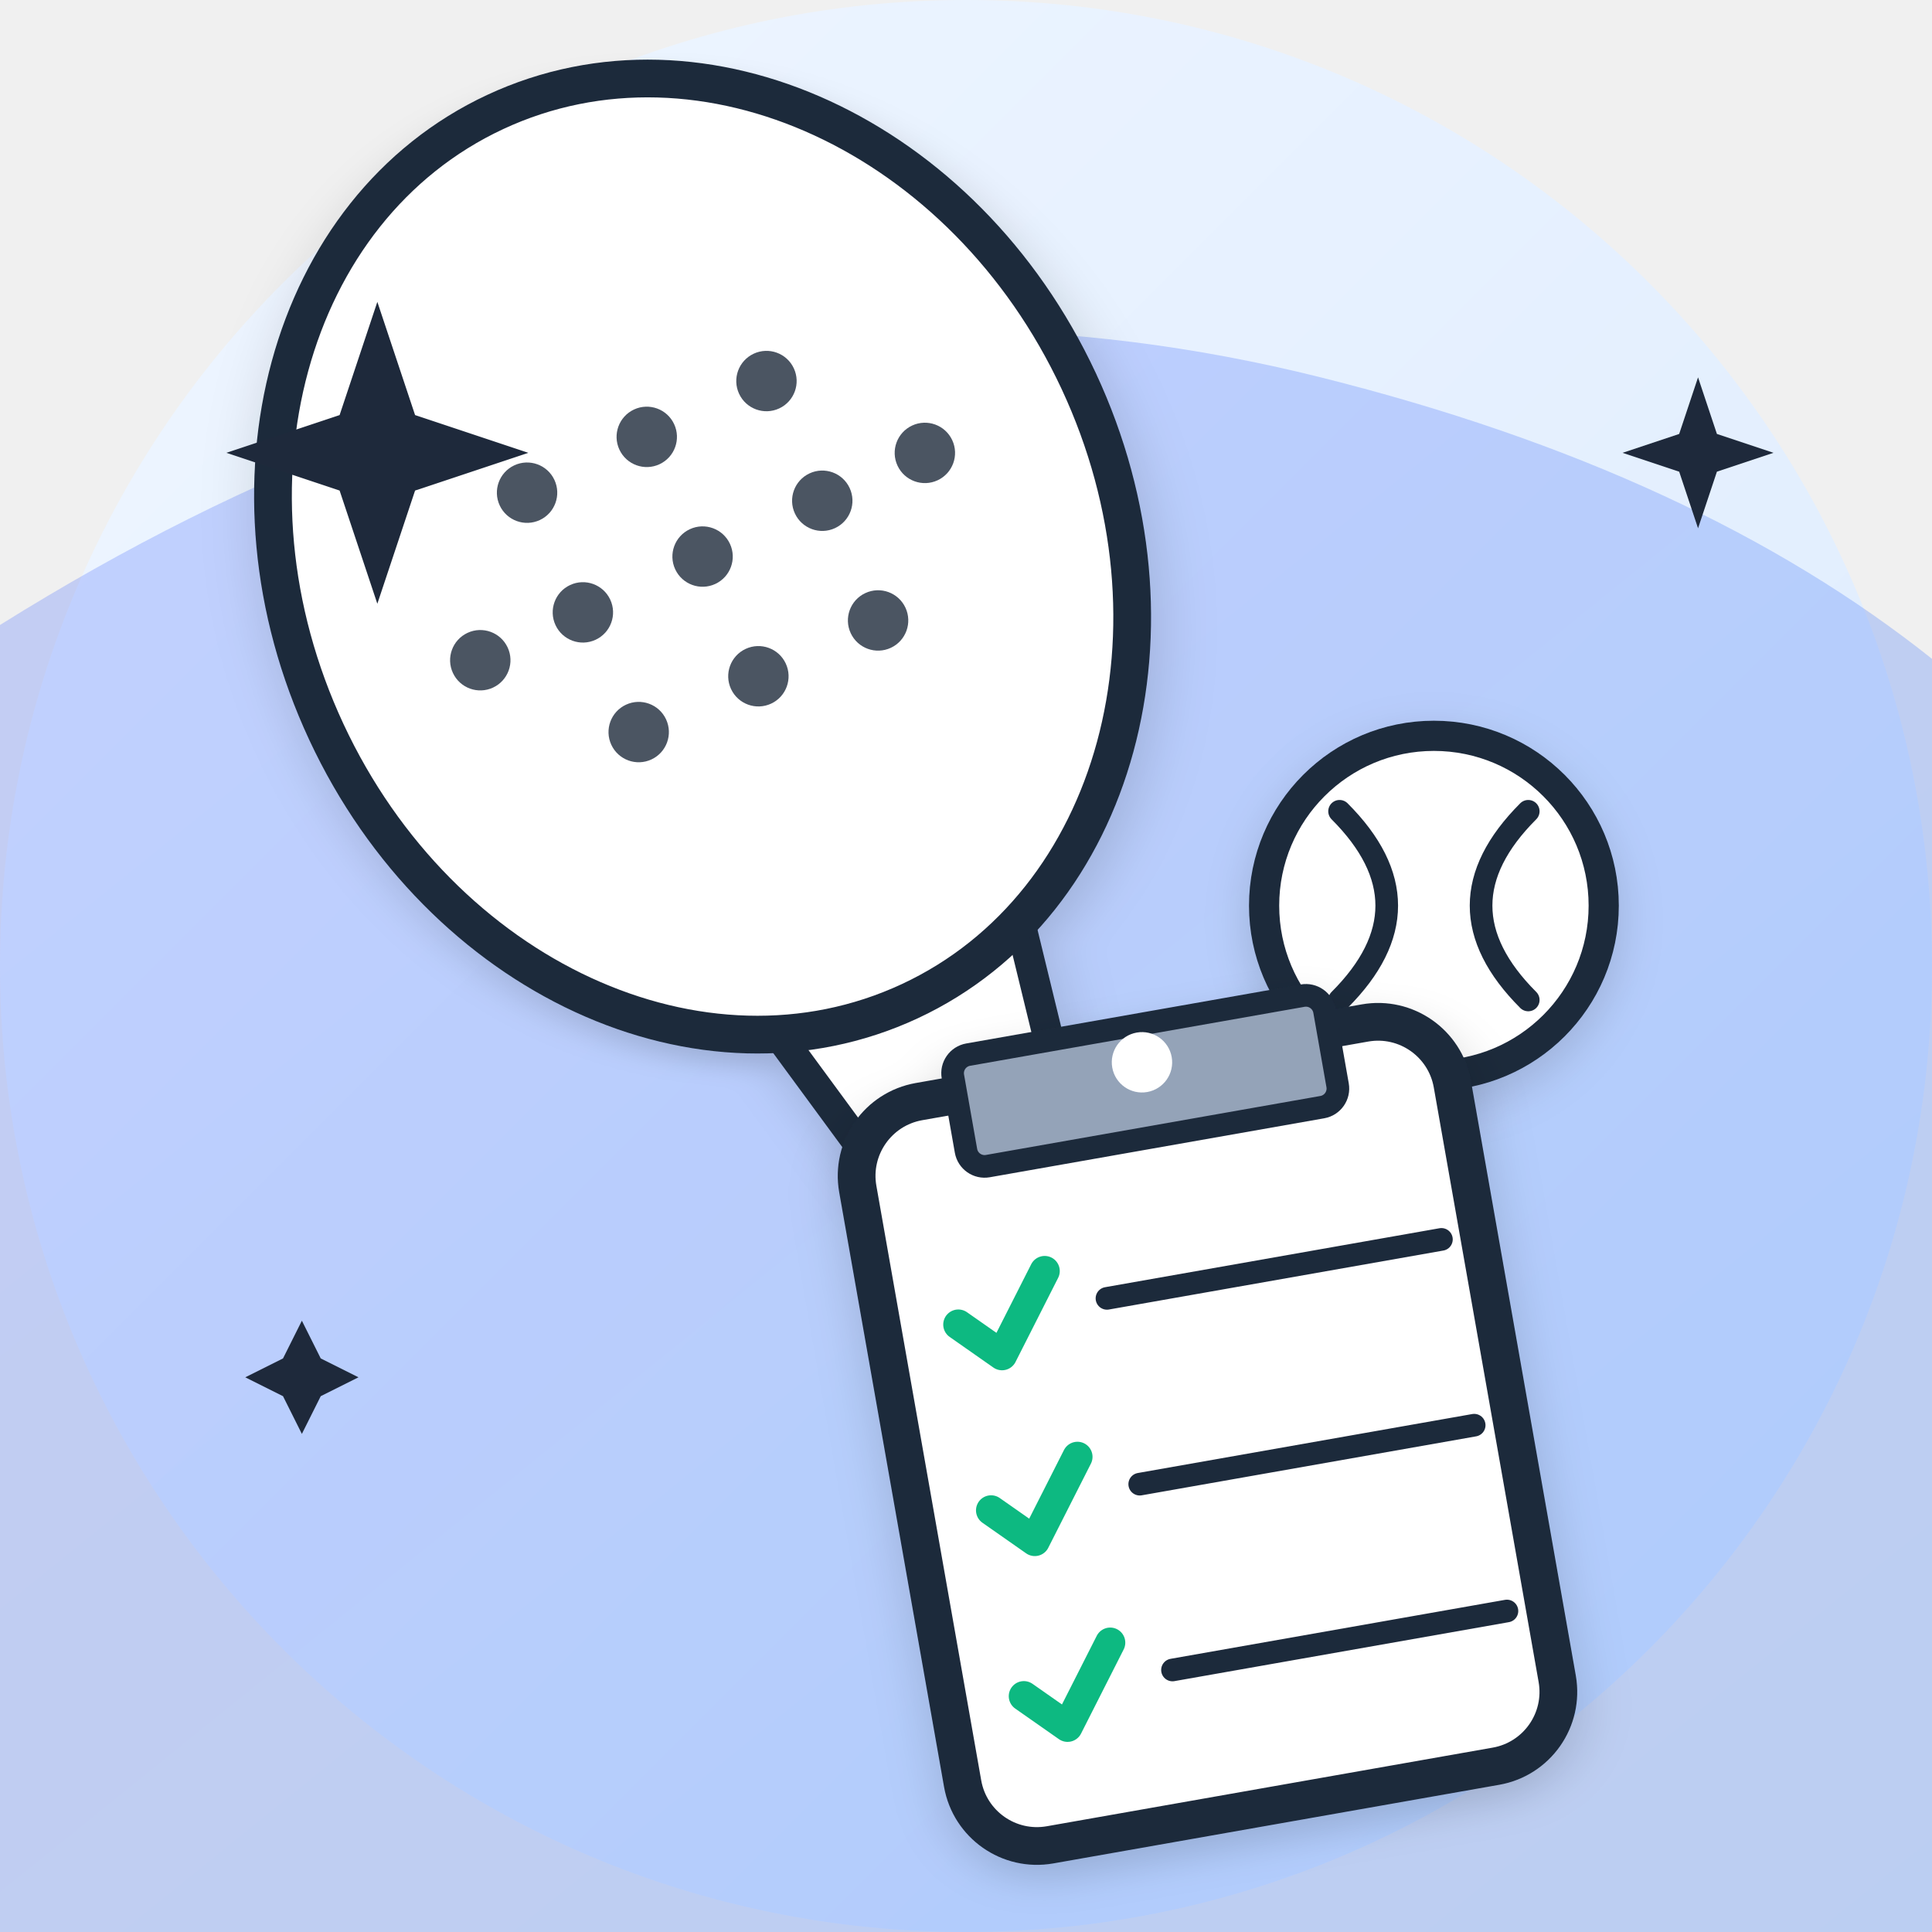
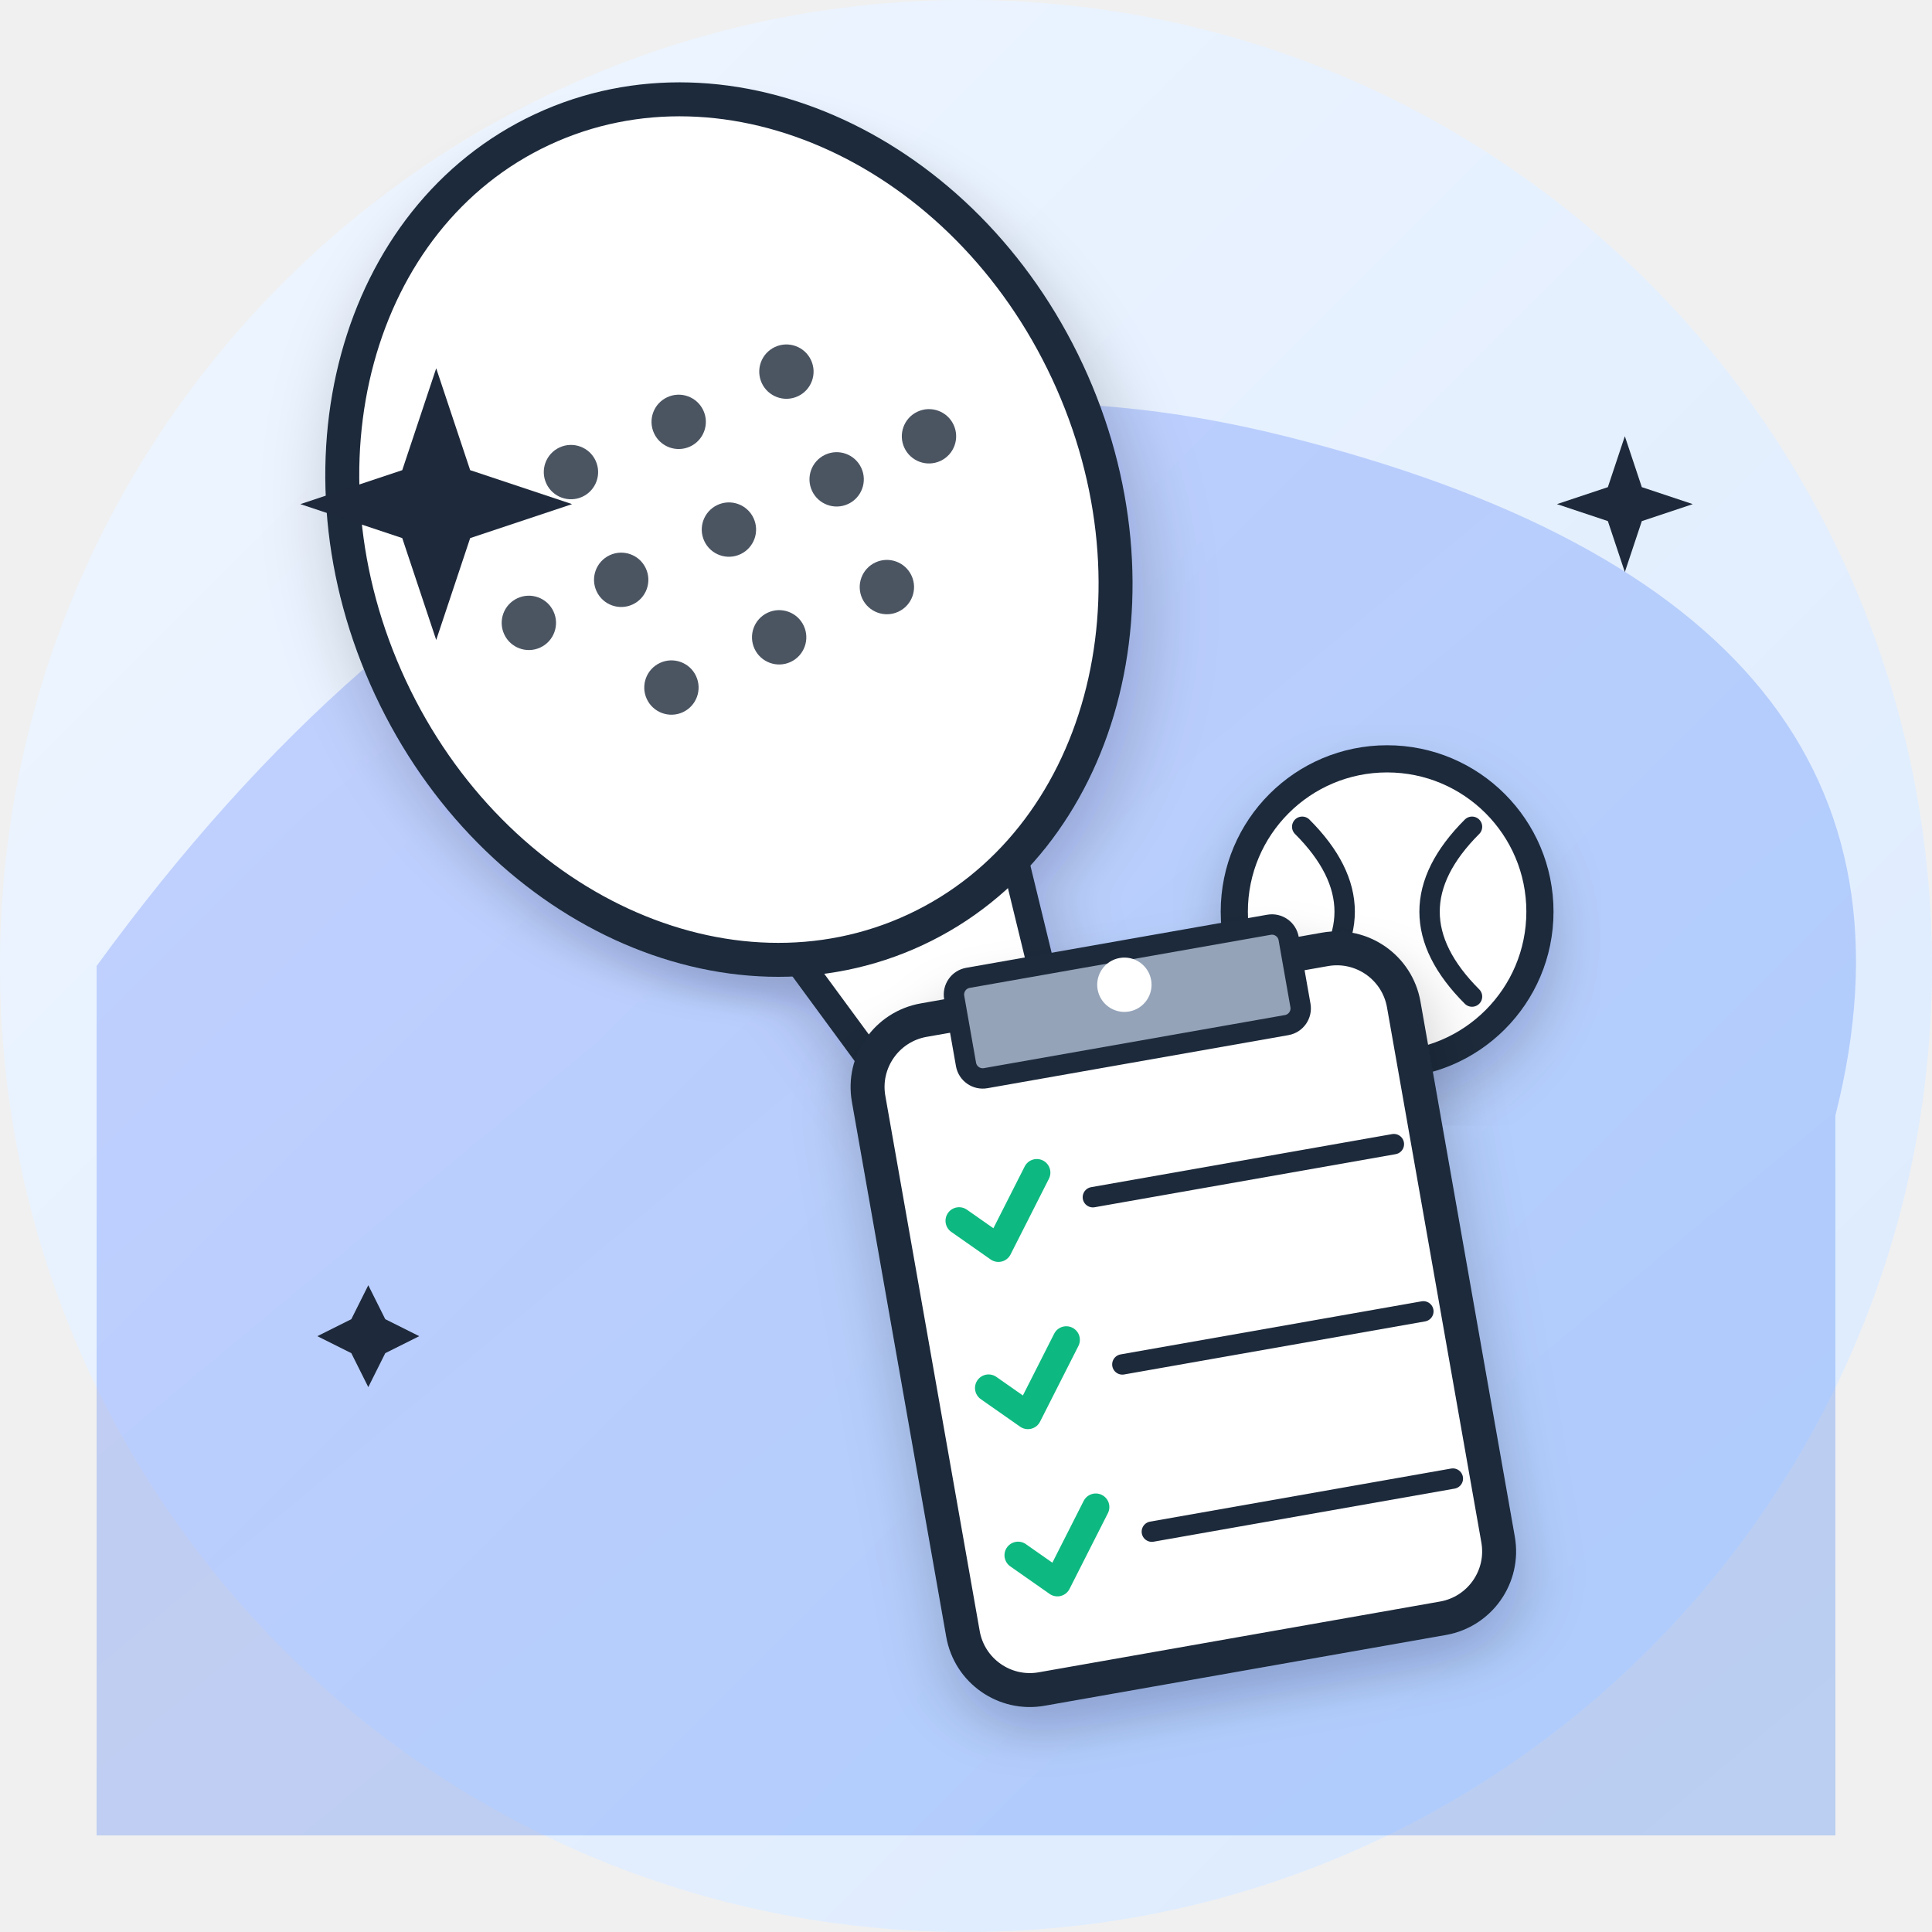
<svg xmlns="http://www.w3.org/2000/svg" viewBox="0 0 512 512">
  <defs>
-     <linearGradient id="bgGrad" x1="0%" y1="0%" x2="100%" y2="100%">
-       <stop offset="0%" style="stop-color:#eff6ff;stop-opacity:1" />
-       <stop offset="100%" style="stop-color:#dbeafe;stop-opacity:1" />
+     <linearGradient id="bg" x1="0" y1="0" x2="1" y2="1">
+       <stop offset="0" stop-color="#eff6ff" />
+       <stop offset="1" stop-color="#dbeafe" />
    </linearGradient>
-     <linearGradient id="swooshGrad" x1="0%" y1="0%" x2="100%" y2="100%">
-       <stop offset="0%" style="stop-color:#607AFB;stop-opacity:1" />
-       <stop offset="100%" style="stop-color:#3b82f6;stop-opacity:1" />
+     <linearGradient id="sw" x1="0" y1="0" x2="1" y2="1">
+       <stop offset="0" stop-color="#607AFB" />
+       <stop offset="1" stop-color="#3b82f6" />
    </linearGradient>
-     <filter id="shadow" x="-20%" y="-20%" width="140%" height="140%">
-       <feDropShadow dx="0" dy="4" stdDeviation="6" flood-color="#000" flood-opacity="0.15" />
+     <filter id="sh" x="-20%" y="-20%" width="140%" height="140%">
+       <feDropShadow dx="0" dy="8" stdDeviation="8" flood-color="#0f1323" flood-opacity="0.2" />
    </filter>
  </defs>
-   <circle cx="256" cy="256" r="256" fill="url(#bgGrad)" />
-   <path d="M-50 200 Q 150 50 350 100 T 600 300 V 600 H -50 Z" fill="url(#swooshGrad)" opacity="0.3" />
-   <g transform="translate(220, 220) rotate(-25)" filter="url(#shadow)">
-     <rect x="-25" y="120" width="50" height="140" rx="10" fill="#1e293b" />
-     <path d="M-25 140 L25 140" stroke="#334155" stroke-width="4" />
-     <path d="M-25 160 L25 160" stroke="#334155" stroke-width="4" />
-     <path d="M-25 180 L25 180" stroke="#334155" stroke-width="4" />
-     <path d="M-25 200 L25 200" stroke="#334155" stroke-width="4" />
-     <path d="M-20 120 L-40 20 L40 20 L20 120 Z" fill="#ffffff" stroke="#1e293b" stroke-width="8" stroke-linejoin="round" />
-     <ellipse cx="0" cy="-80" rx="110" ry="130" fill="#ffffff" stroke="#1e293b" stroke-width="10" />
-     <g fill="#1e293b" opacity="0.8">
-       <circle cx="0" cy="-80" r="8" />
-       <circle cx="35" cy="-80" r="8" />
-       <circle cx="-35" cy="-80" r="8" />
-       <circle cx="0" cy="-45" r="8" />
-       <circle cx="0" cy="-115" r="8" />
-       <circle cx="35" cy="-45" r="8" />
-       <circle cx="-35" cy="-45" r="8" />
-       <circle cx="35" cy="-115" r="8" />
-       <circle cx="-35" cy="-115" r="8" />
-       <circle cx="65" cy="-80" r="8" />
-       <circle cx="-65" cy="-80" r="8" />
+   <circle cx="256" cy="256" r="256" fill="url(#bg)" />
+   <g transform="translate(25.6, 25.6) scale(0.9)">
+     <path d="M0 256 Q 150 50 350 100 T 512 300 V 512 H 0 Z" fill="url(#sw)" opacity="0.3" />
+     <g transform="translate(220, 200) rotate(-25)" filter="url(#sh)">
+       <rect x="-25" y="120" width="50" height="140" rx="10" fill="#1e293b" />
+       <path d="M-25 140 H25 M-25 160 H25 M-25 180 H25 M-25 200 H25" stroke="#334155" stroke-width="4" />
+       <path d="M-20 120 L-40 20 L40 20 L20 120 Z" fill="#ffffff" stroke="#1e293b" stroke-width="8" stroke-linejoin="round" />
+       <ellipse cx="0" cy="-80" rx="110" ry="130" fill="#ffffff" stroke="#1e293b" stroke-width="10" />
+       <g fill="#1e293b" opacity="0.8">
+         <circle cx="0" cy="-80" r="8" />
+         <circle cx="35" cy="-80" r="8" />
+         <circle cx="-35" cy="-80" r="8" />
+         <circle cx="0" cy="-45" r="8" />
+         <circle cx="0" cy="-115" r="8" />
+         <circle cx="35" cy="-45" r="8" />
+         <circle cx="-35" cy="-45" r="8" />
+         <circle cx="35" cy="-115" r="8" />
+         <circle cx="-35" cy="-115" r="8" />
+         <circle cx="65" cy="-80" r="8" />
+         <circle cx="-65" cy="-80" r="8" />
+       </g>
+     </g>
+     <g transform="translate(380, 240)" filter="url(#sh)">
+       <circle r="45" fill="#ffffff" stroke="#1e293b" stroke-width="8" />
+       <path d="M-25 -25 Q 0 0 -25 25 M25 -25 Q 0 0 25 25" fill="none" stroke="#1e293b" stroke-width="6" stroke-linecap="round" />
+     </g>
+     <g transform="translate(320, 360) rotate(-10)" filter="url(#sh)">
+       <rect x="-80" y="-100" width="160" height="200" rx="20" fill="#ffffff" stroke="#1e293b" stroke-width="10" />
+       <rect x="-50" y="-110" width="100" height="30" rx="5" fill="#94a3b8" stroke="#1e293b" stroke-width="6" />
+       <circle cx="0" cy="-100" r="8" fill="#ffffff" />
+       <g transform="translate(-50, -40)">
+         <path d="M-10 0 L0 10 L15 -10" fill="none" stroke="#10b981" stroke-width="8" stroke-linecap="round" stroke-linejoin="round" />
+         <line x1="30" y1="0" x2="120" y2="0" stroke="#1e293b" stroke-width="6" stroke-linecap="round" />
+         <path d="M-10 50 L0 60 L15 40" fill="none" stroke="#10b981" stroke-width="8" stroke-linecap="round" stroke-linejoin="round" />
+         <line x1="30" y1="50" x2="120" y2="50" stroke="#1e293b" stroke-width="6" stroke-linecap="round" />
+         <path d="M-10 100 L0 110 L15 90" fill="none" stroke="#10b981" stroke-width="8" stroke-linecap="round" stroke-linejoin="round" />
+         <line x1="30" y1="100" x2="120" y2="100" stroke="#1e293b" stroke-width="6" stroke-linecap="round" />
+       </g>
+     </g>
+     <g fill="#1e293b">
+       <path d="M100 80 L110 110 L140 120 L110 130 L100 160 L90 130 L60 120 L90 110 Z" />
+       <path d="M450 100 L455 115 L470 120 L455 125 L450 140 L445 125 L430 120 L445 115 Z" />
+       <path d="M80 350 L85 360 L95 365 L85 370 L80 380 L75 370 L65 365 L75 360 Z" />
    </g>
  </g>
-   <g transform="translate(380, 240)" filter="url(#shadow)">
-     <circle cx="0" cy="0" r="45" fill="#ffffff" stroke="#1e293b" stroke-width="8" />
-     <path d="M-25 -25 Q 0 0 -25 25" fill="none" stroke="#1e293b" stroke-width="6" stroke-linecap="round" />
-     <path d="M25 -25 Q 0 0 25 25" fill="none" stroke="#1e293b" stroke-width="6" stroke-linecap="round" />
-   </g>
-   <g transform="translate(320, 380) rotate(-10)" filter="url(#shadow)">
-     <rect x="-80" y="-100" width="160" height="200" rx="20" fill="#ffffff" stroke="#1e293b" stroke-width="10" />
-     <rect x="-50" y="-110" width="100" height="30" rx="5" fill="#94a3b8" stroke="#1e293b" stroke-width="6" />
-     <circle cx="0" cy="-100" r="8" fill="#ffffff" />
-     <g transform="translate(-50, -40)">
-       <path d="M-10 0 L0 10 L15 -10" fill="none" stroke="#10b981" stroke-width="8" stroke-linecap="round" stroke-linejoin="round" />
-       <line x1="30" y1="0" x2="120" y2="0" stroke="#1e293b" stroke-width="6" stroke-linecap="round" />
-       <path d="M-10 50 L0 60 L15 40" fill="none" stroke="#10b981" stroke-width="8" stroke-linecap="round" stroke-linejoin="round" />
-       <line x1="30" y1="50" x2="120" y2="50" stroke="#1e293b" stroke-width="6" stroke-linecap="round" />
-       <path d="M-10 100 L0 110 L15 90" fill="none" stroke="#10b981" stroke-width="8" stroke-linecap="round" stroke-linejoin="round" />
-       <line x1="30" y1="100" x2="120" y2="100" stroke="#1e293b" stroke-width="6" stroke-linecap="round" />
-     </g>
-   </g>
-   <g fill="#1e293b">
-     <path d="M100 80 L110 110 L140 120 L110 130 L100 160 L90 130 L60 120 L90 110 Z" />
-     <path d="M450 100 L455 115 L470 120 L455 125 L450 140 L445 125 L430 120 L445 115 Z" />
-     <path d="M80 350 L85 360 L95 365 L85 370 L80 380 L75 370 L65 365 L75 360 Z" />
-   </g>
</svg>
